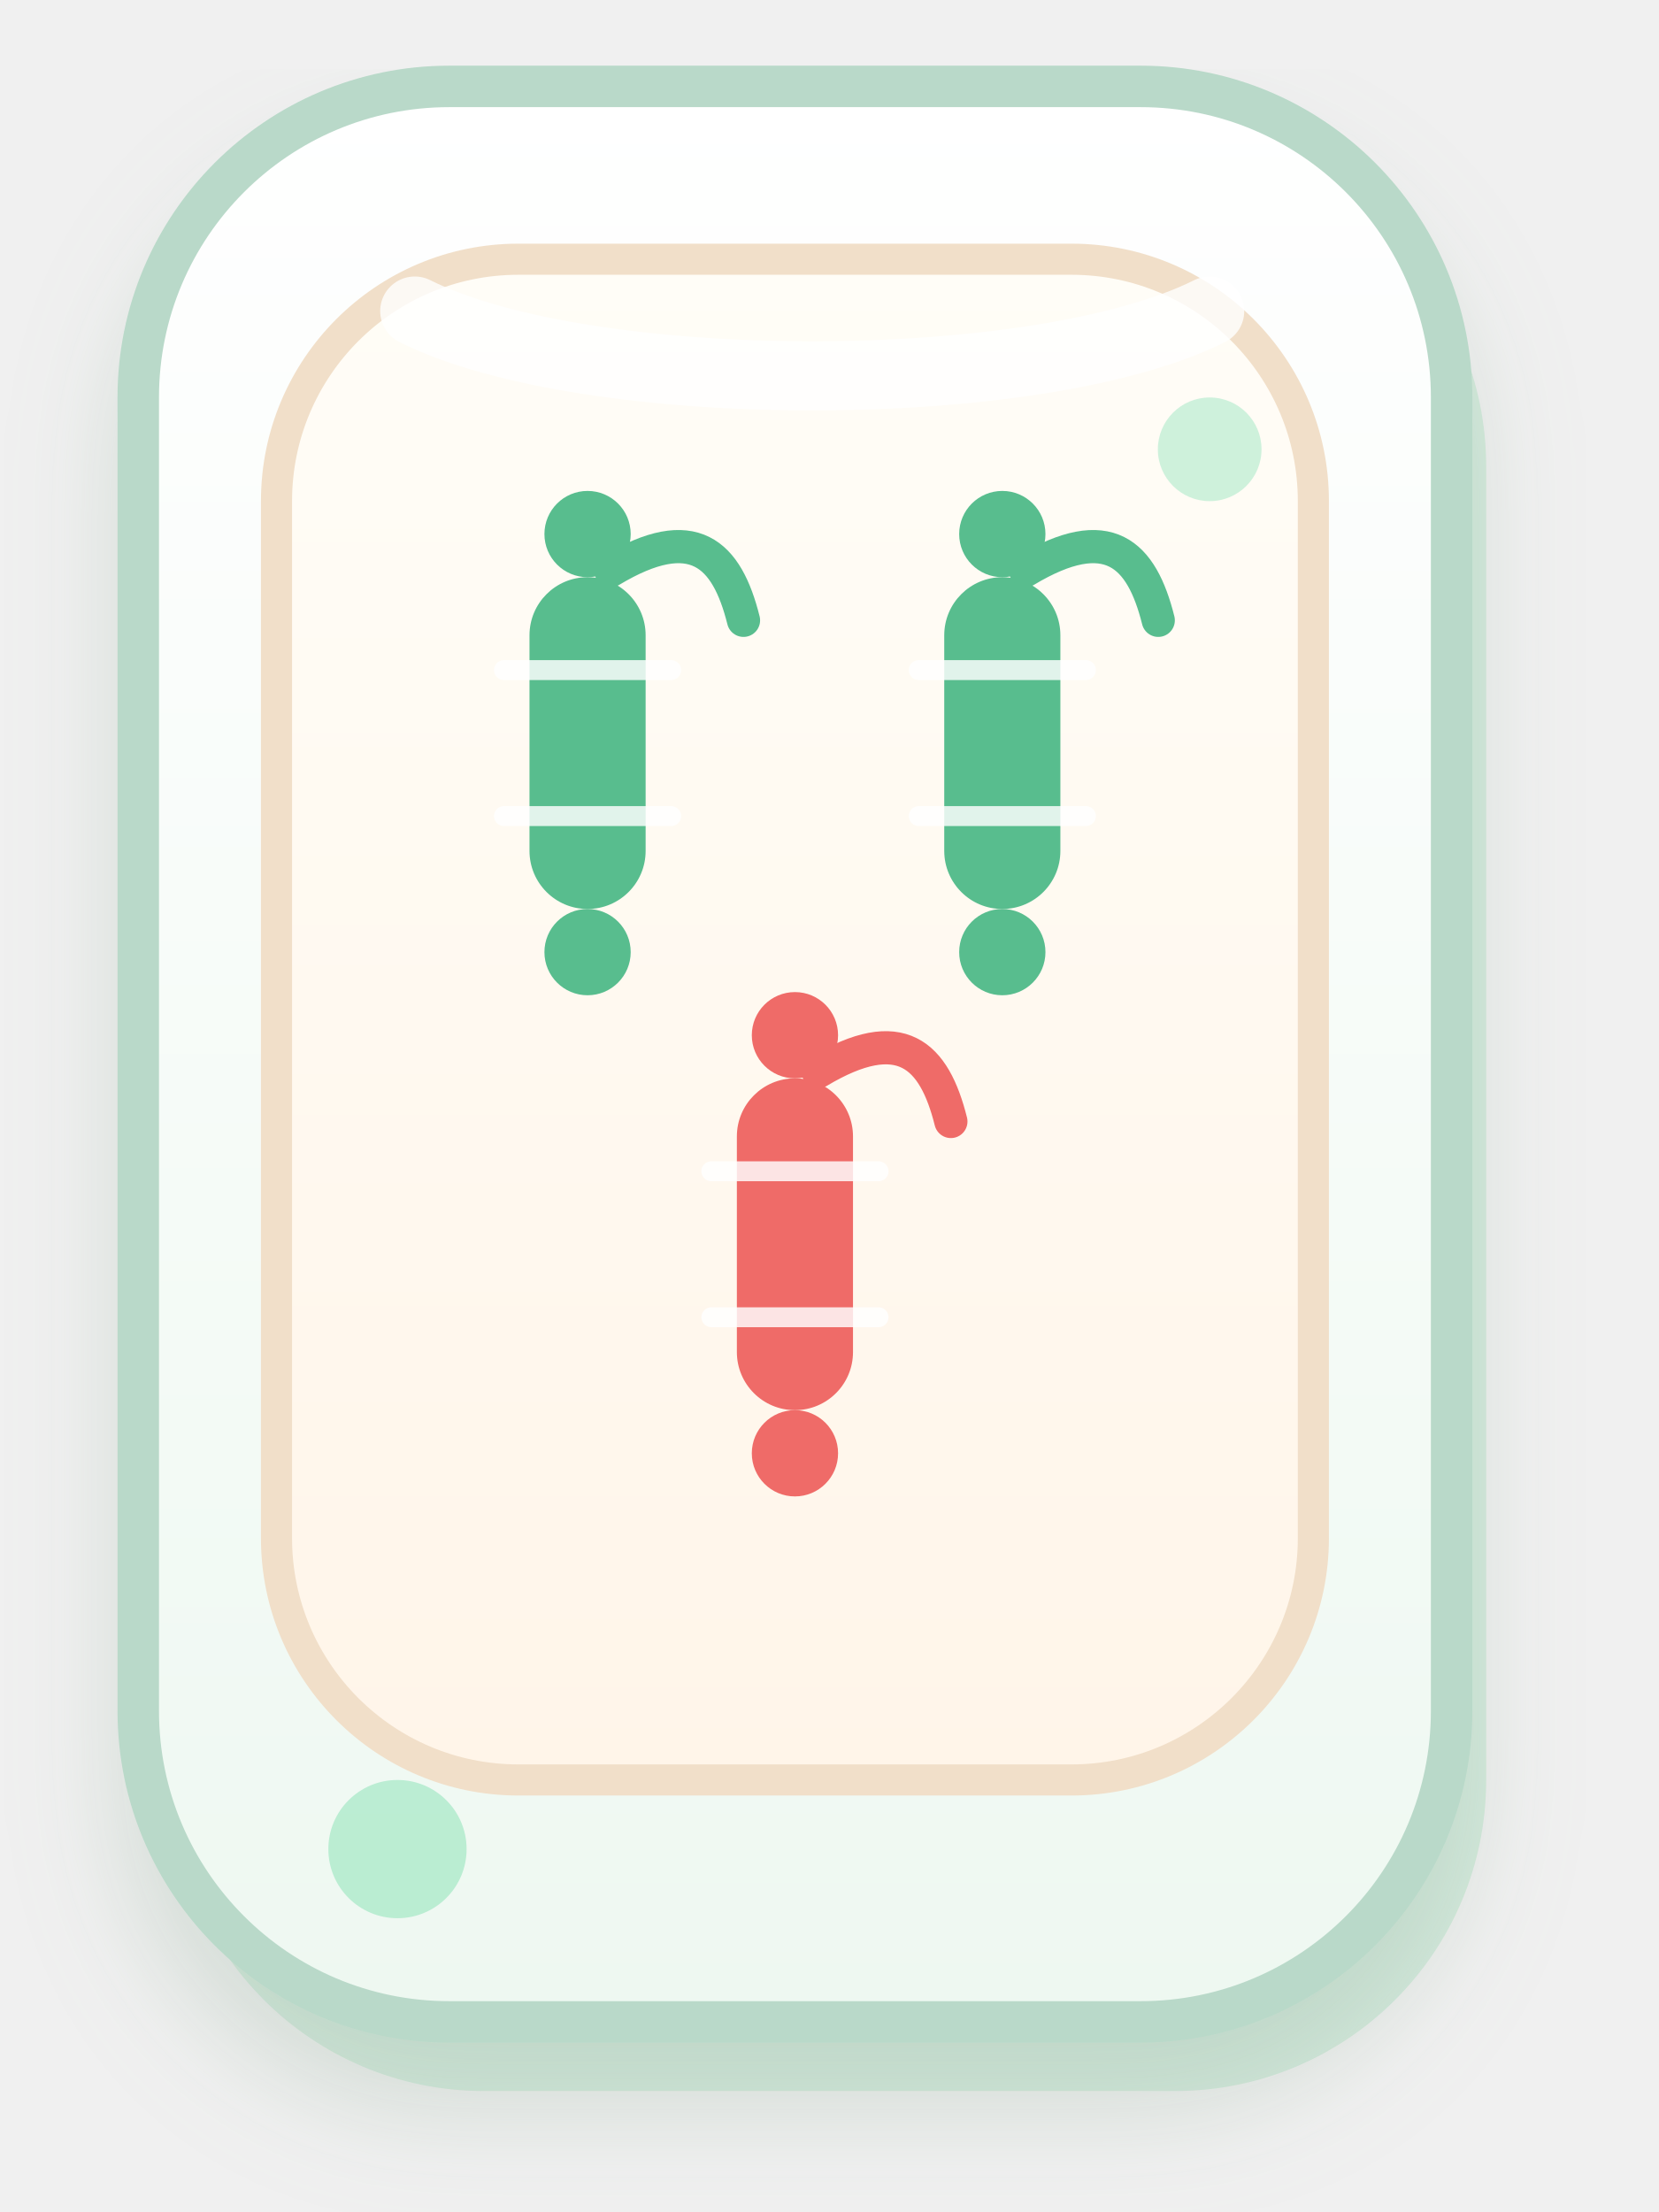
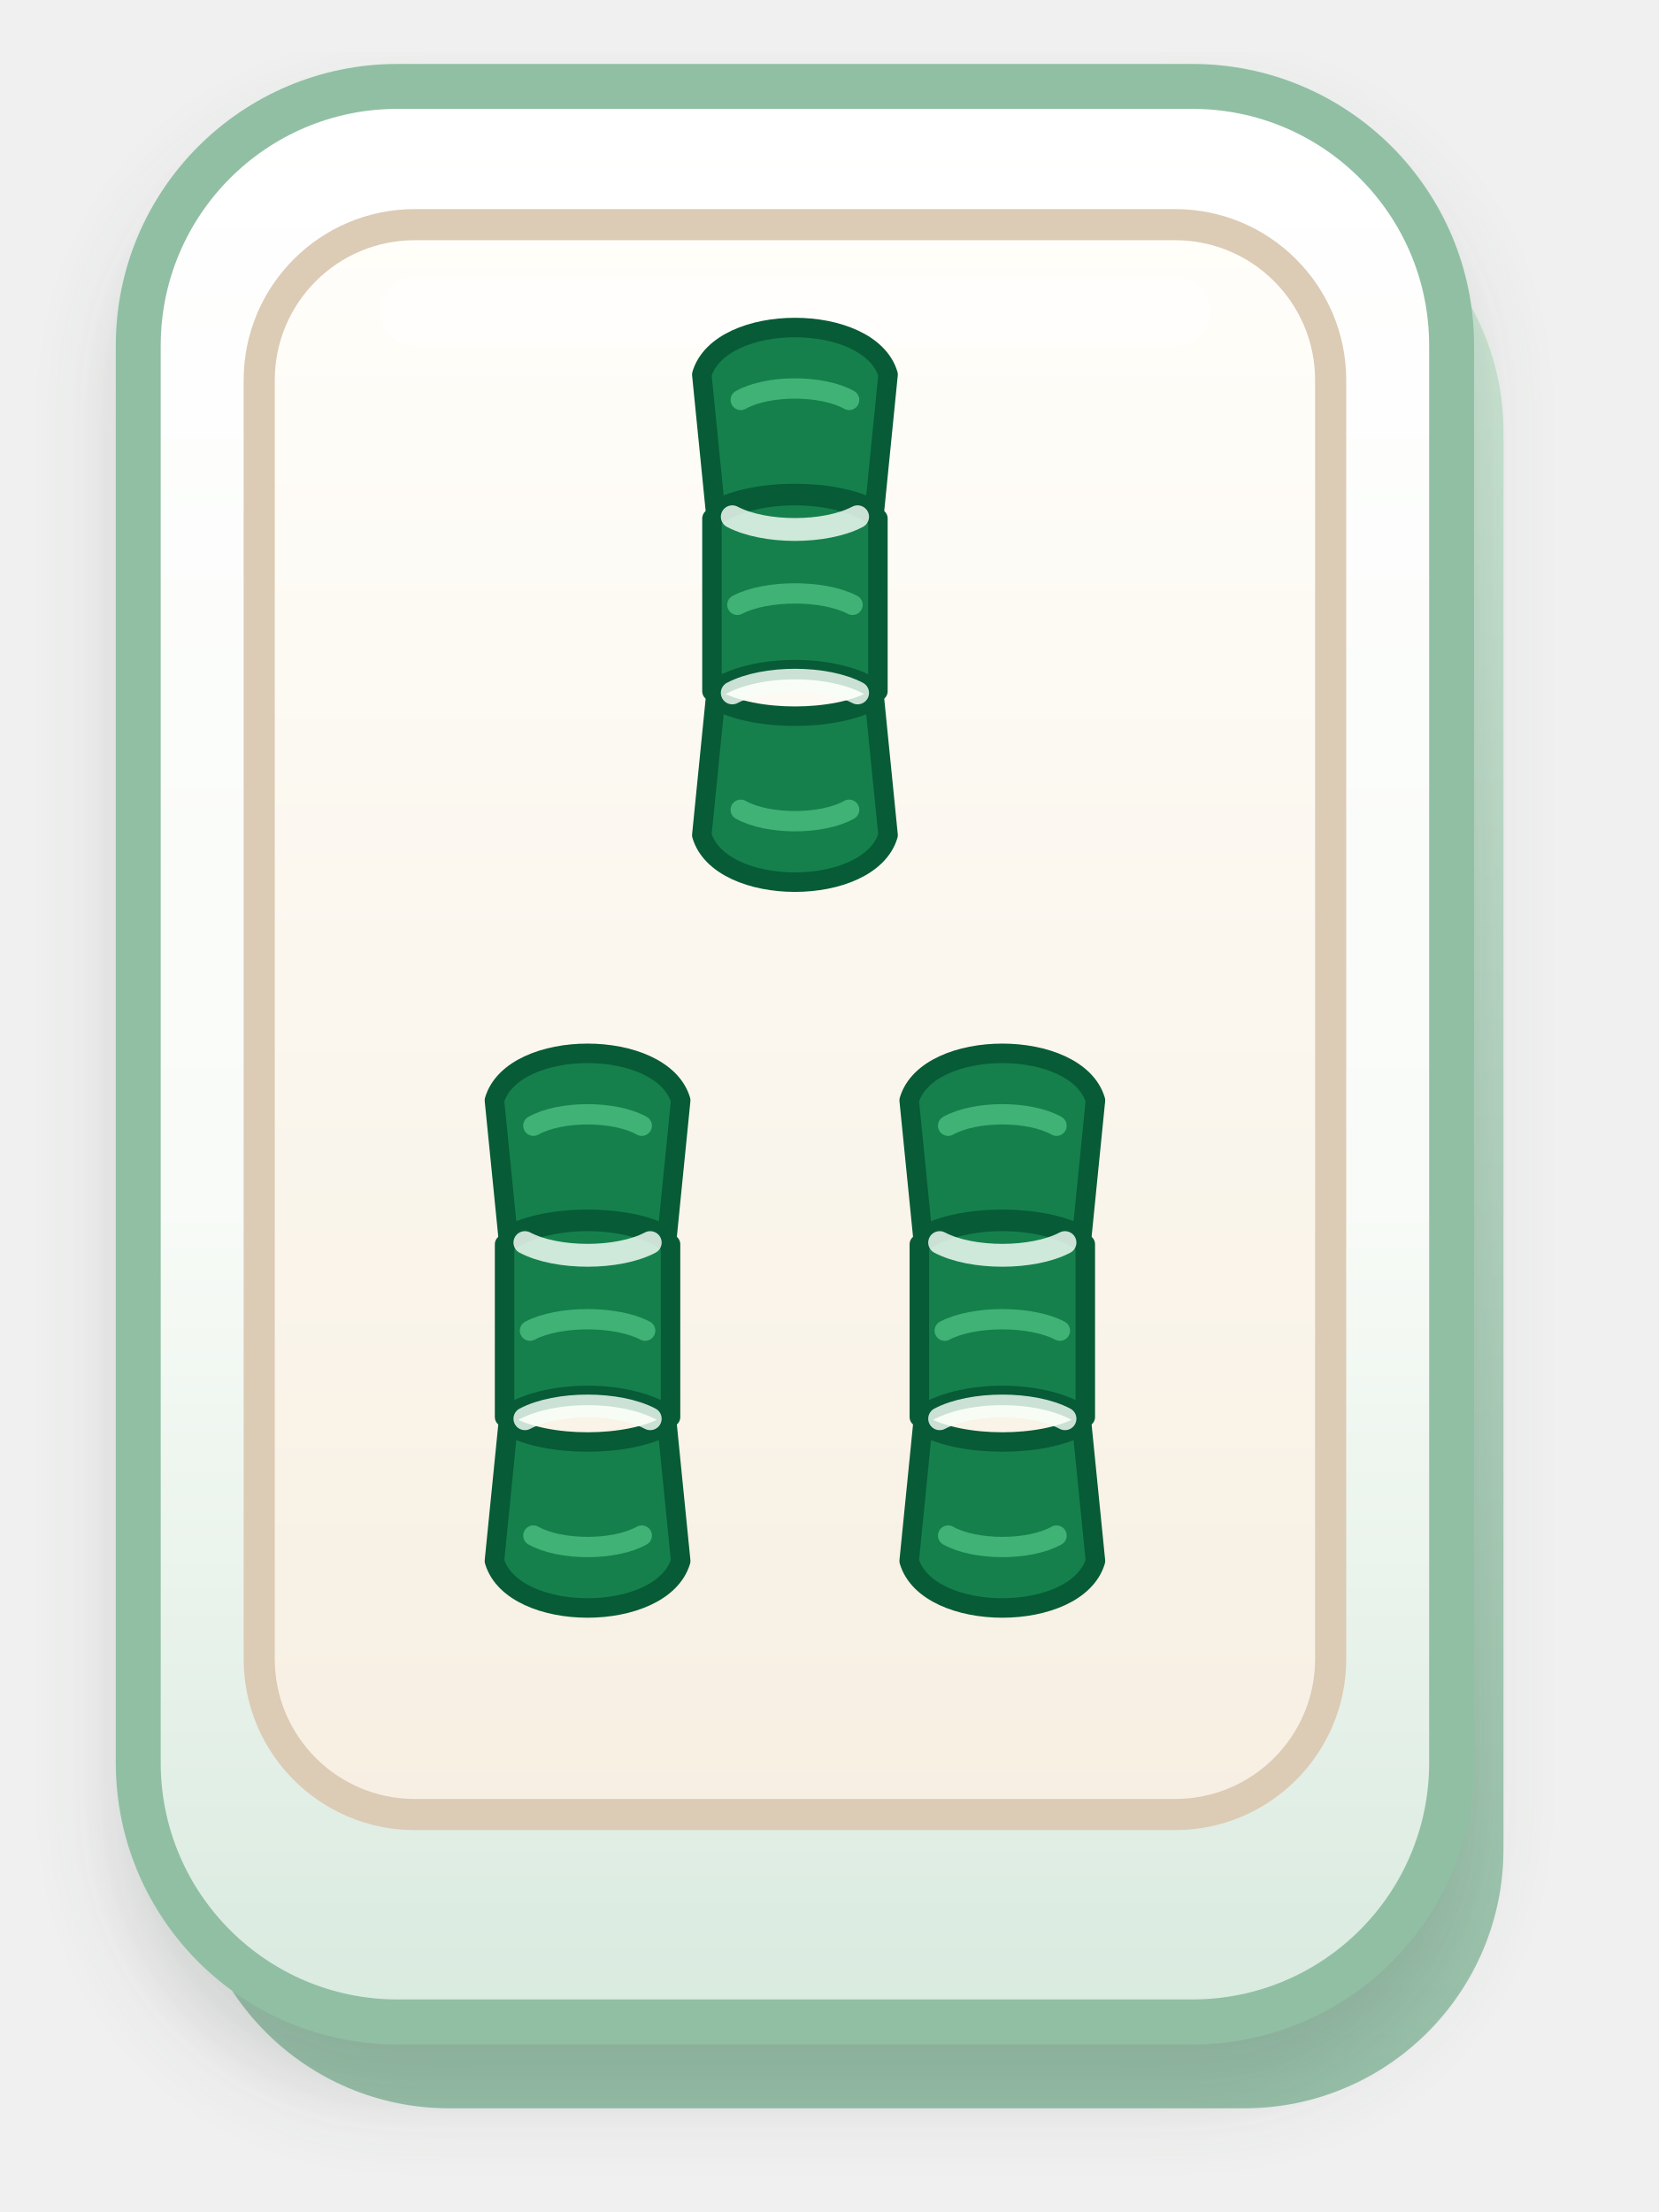
<svg xmlns="http://www.w3.org/2000/svg" viewBox="0 0 96 128">
  <defs>
    <linearGradient id="body" x1="0" y1="0" x2="0" y2="1">
      <stop offset="0" stop-color="#ffffff" />
-       <stop offset="1" stop-color="#eef8f1" />
+       <stop offset="0.58" stop-color="#f8fbf7" />
+       <stop offset="1" stop-color="#d9eadf" />
    </linearGradient>
    <linearGradient id="face" x1="0" y1="0" x2="0" y2="1">
-       <stop offset="0" stop-color="#fffdf7" />
-       <stop offset="1" stop-color="#fff5e9" />
+       <stop offset="0" stop-color="#fffefa" />
+       <stop offset="1" stop-color="#f7efe2" />
    </linearGradient>
-     <filter id="softShadow" x="-20%" y="-20%" width="140%" height="150%">
-       <feDropShadow dx="0" dy="4" stdDeviation="3" flood-color="#9ab3a0" flood-opacity="0.32" />
+     <linearGradient id="edge" x1="0" y1="0" x2="0" y2="1">
+       <stop offset="0" stop-color="#cfe7d6" />
+       <stop offset="1" stop-color="#96bfa8" />
+     </linearGradient>
+     <filter id="shadow" x="-15%" y="-15%" width="130%" height="140%">
+       <feDropShadow dx="0" dy="3" stdDeviation="2.2" flood-color="#5b6f61" flood-opacity="0.22" />
    </filter>
  </defs>
-   <rect x="10" y="9" width="76" height="112" rx="18" fill="#cfe8d9" opacity="0.9" />
-   <rect x="8" y="5" width="76" height="112" rx="18" fill="url(#body)" stroke="#b9d9c9" stroke-width="2.4" filter="url(#softShadow)" />
-   <rect x="16" y="15" width="60" height="88" rx="14" fill="url(#face)" stroke="#f1dfc9" stroke-width="1.8" />
-   <path d="M24 18c10 5 36 5 46 0" fill="none" stroke="#ffffff" stroke-width="4" stroke-linecap="round" opacity="0.8" />
-   <circle cx="23" cy="107" r="4" fill="#9ee6c2" opacity="0.65" />
-   <circle cx="70" cy="26" r="3" fill="#9ee6c2" opacity="0.5" />
-   <g transform="translate(34 43)">
-     <rect x="-3.36" y="-9.6" width="6.72" height="19.2" rx="3.36" fill="#58bd8e" />
-     <circle cx="0" cy="-12.096" r="2.496" fill="#58bd8e" />
-     <circle cx="0" cy="12.096" r="2.496" fill="#58bd8e" />
-     <path d="M-4.838 -4.224h9.677M-4.838 4.224h9.677" stroke="#fff" stroke-width="1.152" stroke-linecap="round" opacity="0.82" />
-     <path d="M1.344 -9.984c4.8-2.88 6.72-0.96 7.68 2.88" fill="none" stroke="#58bd8e" stroke-width="1.92" stroke-linecap="round" />
+   <rect x="11" y="10" width="76" height="112" rx="15" fill="url(#edge)" />
+   <rect x="8" y="5" width="76" height="112" rx="15" fill="url(#body)" stroke="#91bfa4" stroke-width="2.6" filter="url(#shadow)" />
+   <rect x="15" y="13" width="62" height="92" rx="9" fill="url(#face)" stroke="#dccbb5" stroke-width="1.8" />
+   <path d="M24 18h44" stroke="#ffffff" stroke-width="4" stroke-linecap="round" opacity="0.72" />
+   <g transform="translate(46 35) rotate(0) scale(0.98)">
+     <path d="M-5.5-13.6C-4.4-17.3 4.4-17.3 5.5-13.6L4.7-5.6C2.4-6.9-2.4-6.9-4.7-5.6Z" fill="#15804c" stroke="#075b36" stroke-width="1.15" stroke-linejoin="round" />
+     <path d="M-4.9-5.1C-2.6-6.9 2.6-6.9 4.9-5.1L4.9 5.1C2.6 3.4-2.6 3.4-4.9 5.1Z" fill="#15804c" stroke="#075b36" stroke-width="1.15" stroke-linejoin="round" />
+     <path d="M-4.7 5.6C-2.4 6.9 2.4 6.9 4.7 5.6L5.5 13.6C4.4 17.3-4.4 17.3-5.5 13.6Z" fill="#15804c" stroke="#075b36" stroke-width="1.15" stroke-linejoin="round" />
+     <path d="M-3.2-12.1C-1.6-13 1.6-13 3.2-12.1M-3.4 0C-1.7-.9 1.7-.9 3.4 0M-3.2 12.1C-1.6 13 1.6 13 3.2 12.1" fill="none" stroke="#42b478" stroke-width="1.2" stroke-linecap="round" opacity="0.95" />
+     <path d="M-3.7-5.2C-1.8-4.2 1.8-4.2 3.7-5.2M-3.7 5.2C-1.8 4.2 1.8 4.2 3.7 5.2" fill="none" stroke="#f6fff8" stroke-width="1.35" stroke-linecap="round" opacity="0.82" />
  </g>
-   <g transform="translate(58 43)">
-     <rect x="-3.36" y="-9.6" width="6.72" height="19.2" rx="3.36" fill="#58bd8e" />
-     <circle cx="0" cy="-12.096" r="2.496" fill="#58bd8e" />
-     <circle cx="0" cy="12.096" r="2.496" fill="#58bd8e" />
-     <path d="M-4.838 -4.224h9.677M-4.838 4.224h9.677" stroke="#fff" stroke-width="1.152" stroke-linecap="round" opacity="0.82" />
-     <path d="M1.344 -9.984c4.8-2.88 6.72-0.96 7.68 2.88" fill="none" stroke="#58bd8e" stroke-width="1.92" stroke-linecap="round" />
+   <g transform="translate(34 77) rotate(0) scale(0.98)">
+     <path d="M-5.5-13.6C-4.4-17.3 4.4-17.3 5.5-13.6L4.7-5.6C2.4-6.9-2.4-6.9-4.7-5.6Z" fill="#15804c" stroke="#075b36" stroke-width="1.15" stroke-linejoin="round" />
+     <path d="M-4.9-5.1C-2.6-6.9 2.6-6.9 4.9-5.1L4.9 5.1C2.6 3.4-2.6 3.4-4.9 5.1Z" fill="#15804c" stroke="#075b36" stroke-width="1.15" stroke-linejoin="round" />
+     <path d="M-4.7 5.6C-2.4 6.9 2.4 6.9 4.7 5.6L5.5 13.6C4.4 17.3-4.4 17.3-5.5 13.6Z" fill="#15804c" stroke="#075b36" stroke-width="1.15" stroke-linejoin="round" />
+     <path d="M-3.2-12.1C-1.6-13 1.6-13 3.2-12.1M-3.4 0C-1.7-.9 1.7-.9 3.4 0M-3.2 12.1C-1.6 13 1.6 13 3.2 12.1" fill="none" stroke="#42b478" stroke-width="1.2" stroke-linecap="round" opacity="0.95" />
+     <path d="M-3.7-5.2C-1.8-4.2 1.8-4.2 3.7-5.2M-3.7 5.2C-1.8 4.2 1.8 4.2 3.7 5.2" fill="none" stroke="#f6fff8" stroke-width="1.35" stroke-linecap="round" opacity="0.82" />
  </g>
-   <g transform="translate(46 72)">
-     <rect x="-3.36" y="-9.6" width="6.72" height="19.2" rx="3.36" fill="#ef6b68" />
-     <circle cx="0" cy="-12.096" r="2.496" fill="#ef6b68" />
-     <circle cx="0" cy="12.096" r="2.496" fill="#ef6b68" />
-     <path d="M-4.838 -4.224h9.677M-4.838 4.224h9.677" stroke="#fff" stroke-width="1.152" stroke-linecap="round" opacity="0.82" />
-     <path d="M1.344 -9.984c4.8-2.88 6.72-0.96 7.68 2.88" fill="none" stroke="#ef6b68" stroke-width="1.92" stroke-linecap="round" />
+   <g transform="translate(58 77) rotate(0) scale(0.98)">
+     <path d="M-5.5-13.6C-4.4-17.3 4.4-17.3 5.5-13.6L4.7-5.6C2.4-6.9-2.4-6.9-4.7-5.6Z" fill="#15804c" stroke="#075b36" stroke-width="1.15" stroke-linejoin="round" />
+     <path d="M-4.9-5.1C-2.6-6.9 2.6-6.9 4.9-5.1L4.9 5.1C2.6 3.4-2.6 3.4-4.9 5.1Z" fill="#15804c" stroke="#075b36" stroke-width="1.15" stroke-linejoin="round" />
+     <path d="M-4.7 5.6C-2.4 6.9 2.4 6.9 4.7 5.6L5.5 13.6C4.4 17.3-4.4 17.3-5.5 13.6Z" fill="#15804c" stroke="#075b36" stroke-width="1.15" stroke-linejoin="round" />
+     <path d="M-3.2-12.1C-1.6-13 1.6-13 3.2-12.1M-3.4 0C-1.7-.9 1.7-.9 3.4 0M-3.2 12.1C-1.6 13 1.6 13 3.2 12.1" fill="none" stroke="#42b478" stroke-width="1.2" stroke-linecap="round" opacity="0.95" />
+     <path d="M-3.7-5.2C-1.8-4.2 1.8-4.2 3.7-5.2M-3.7 5.2C-1.8 4.2 1.8 4.2 3.7 5.2" fill="none" stroke="#f6fff8" stroke-width="1.35" stroke-linecap="round" opacity="0.82" />
  </g>
</svg>
